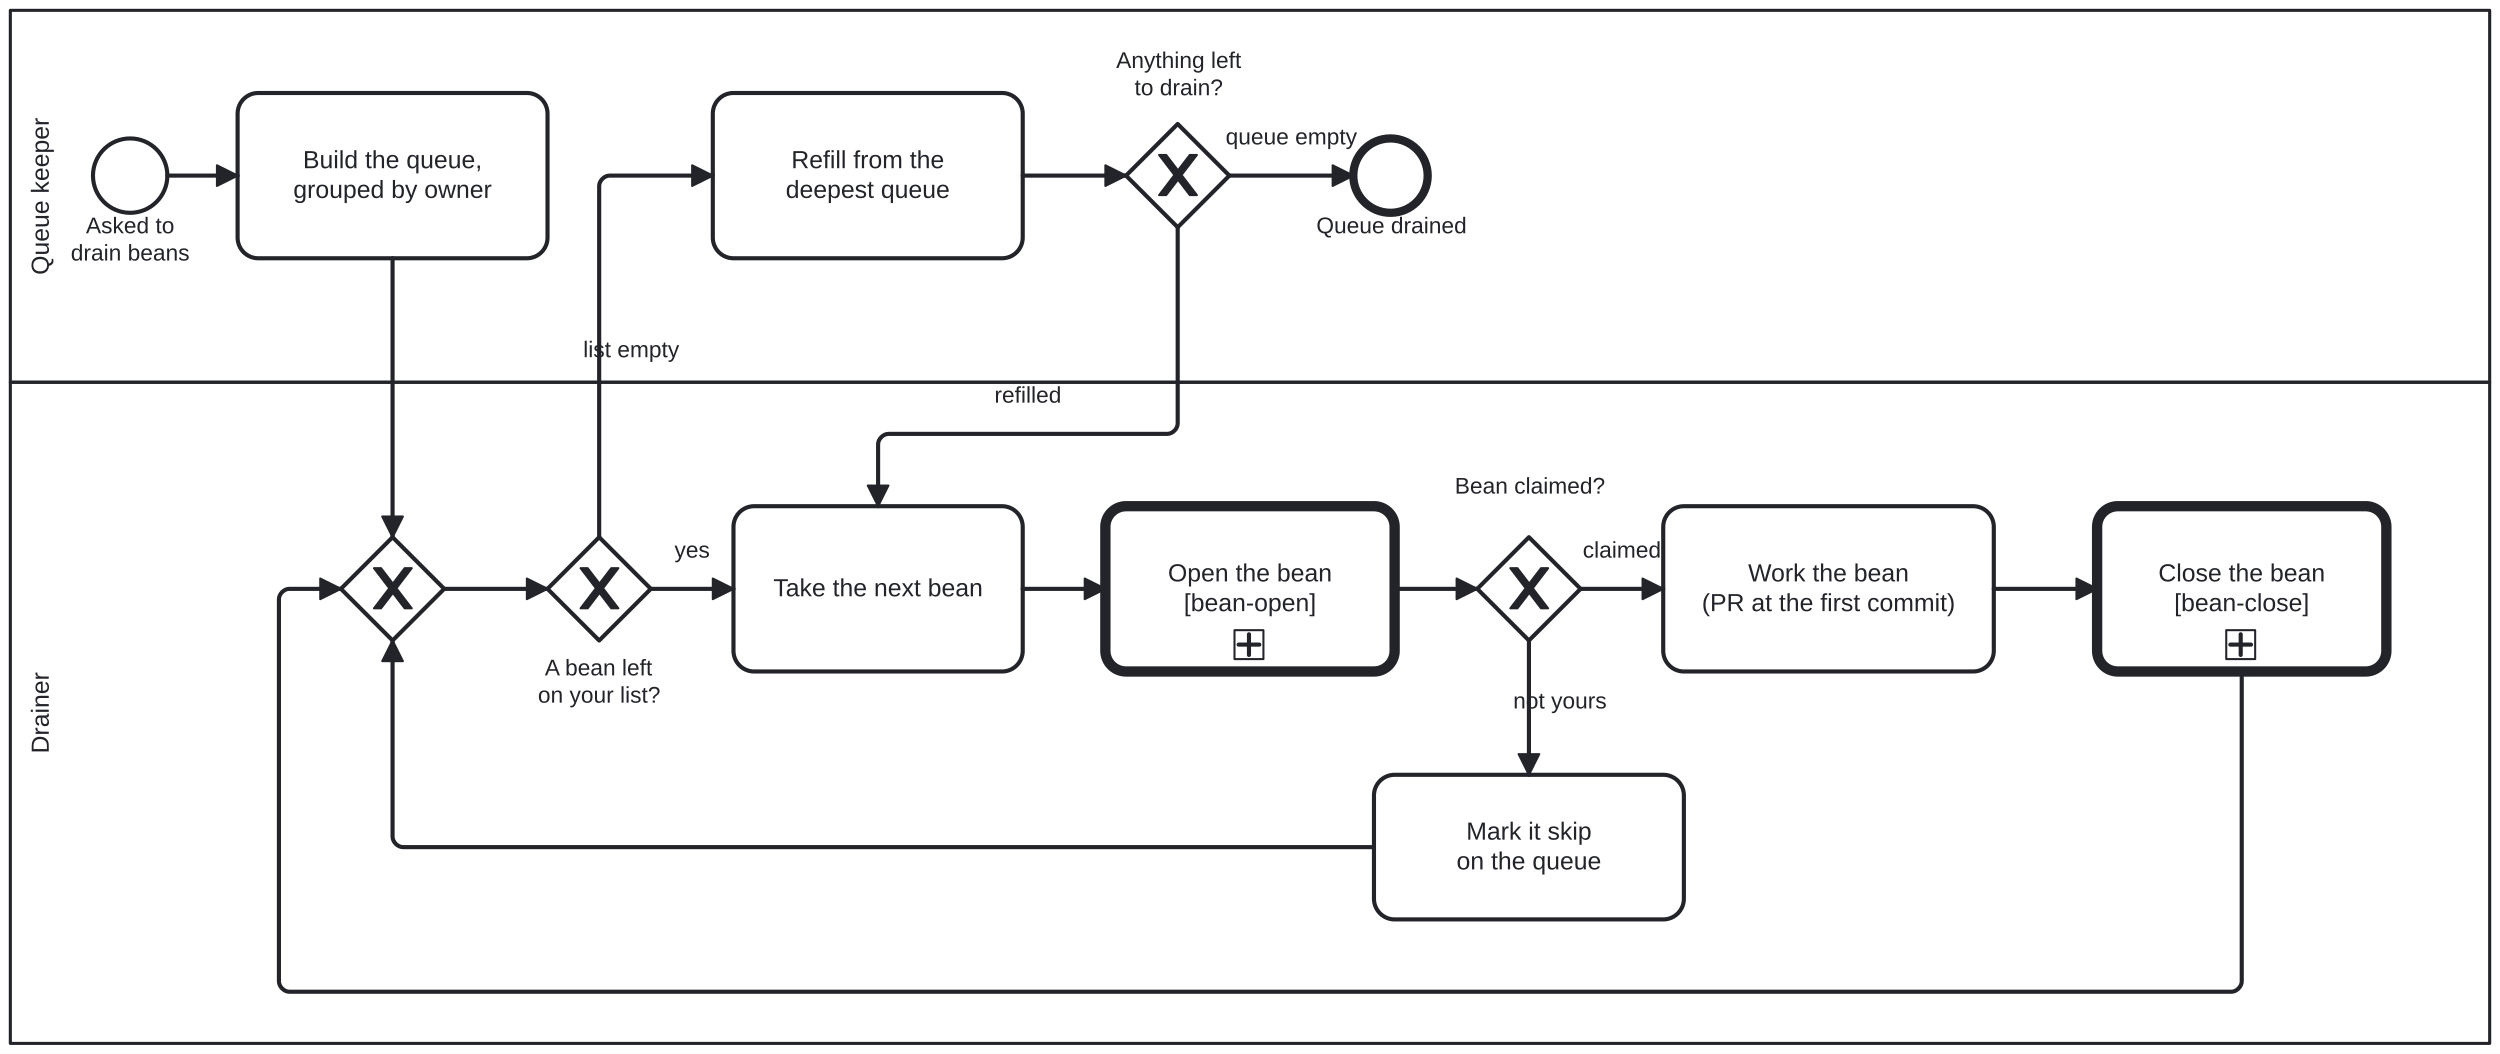
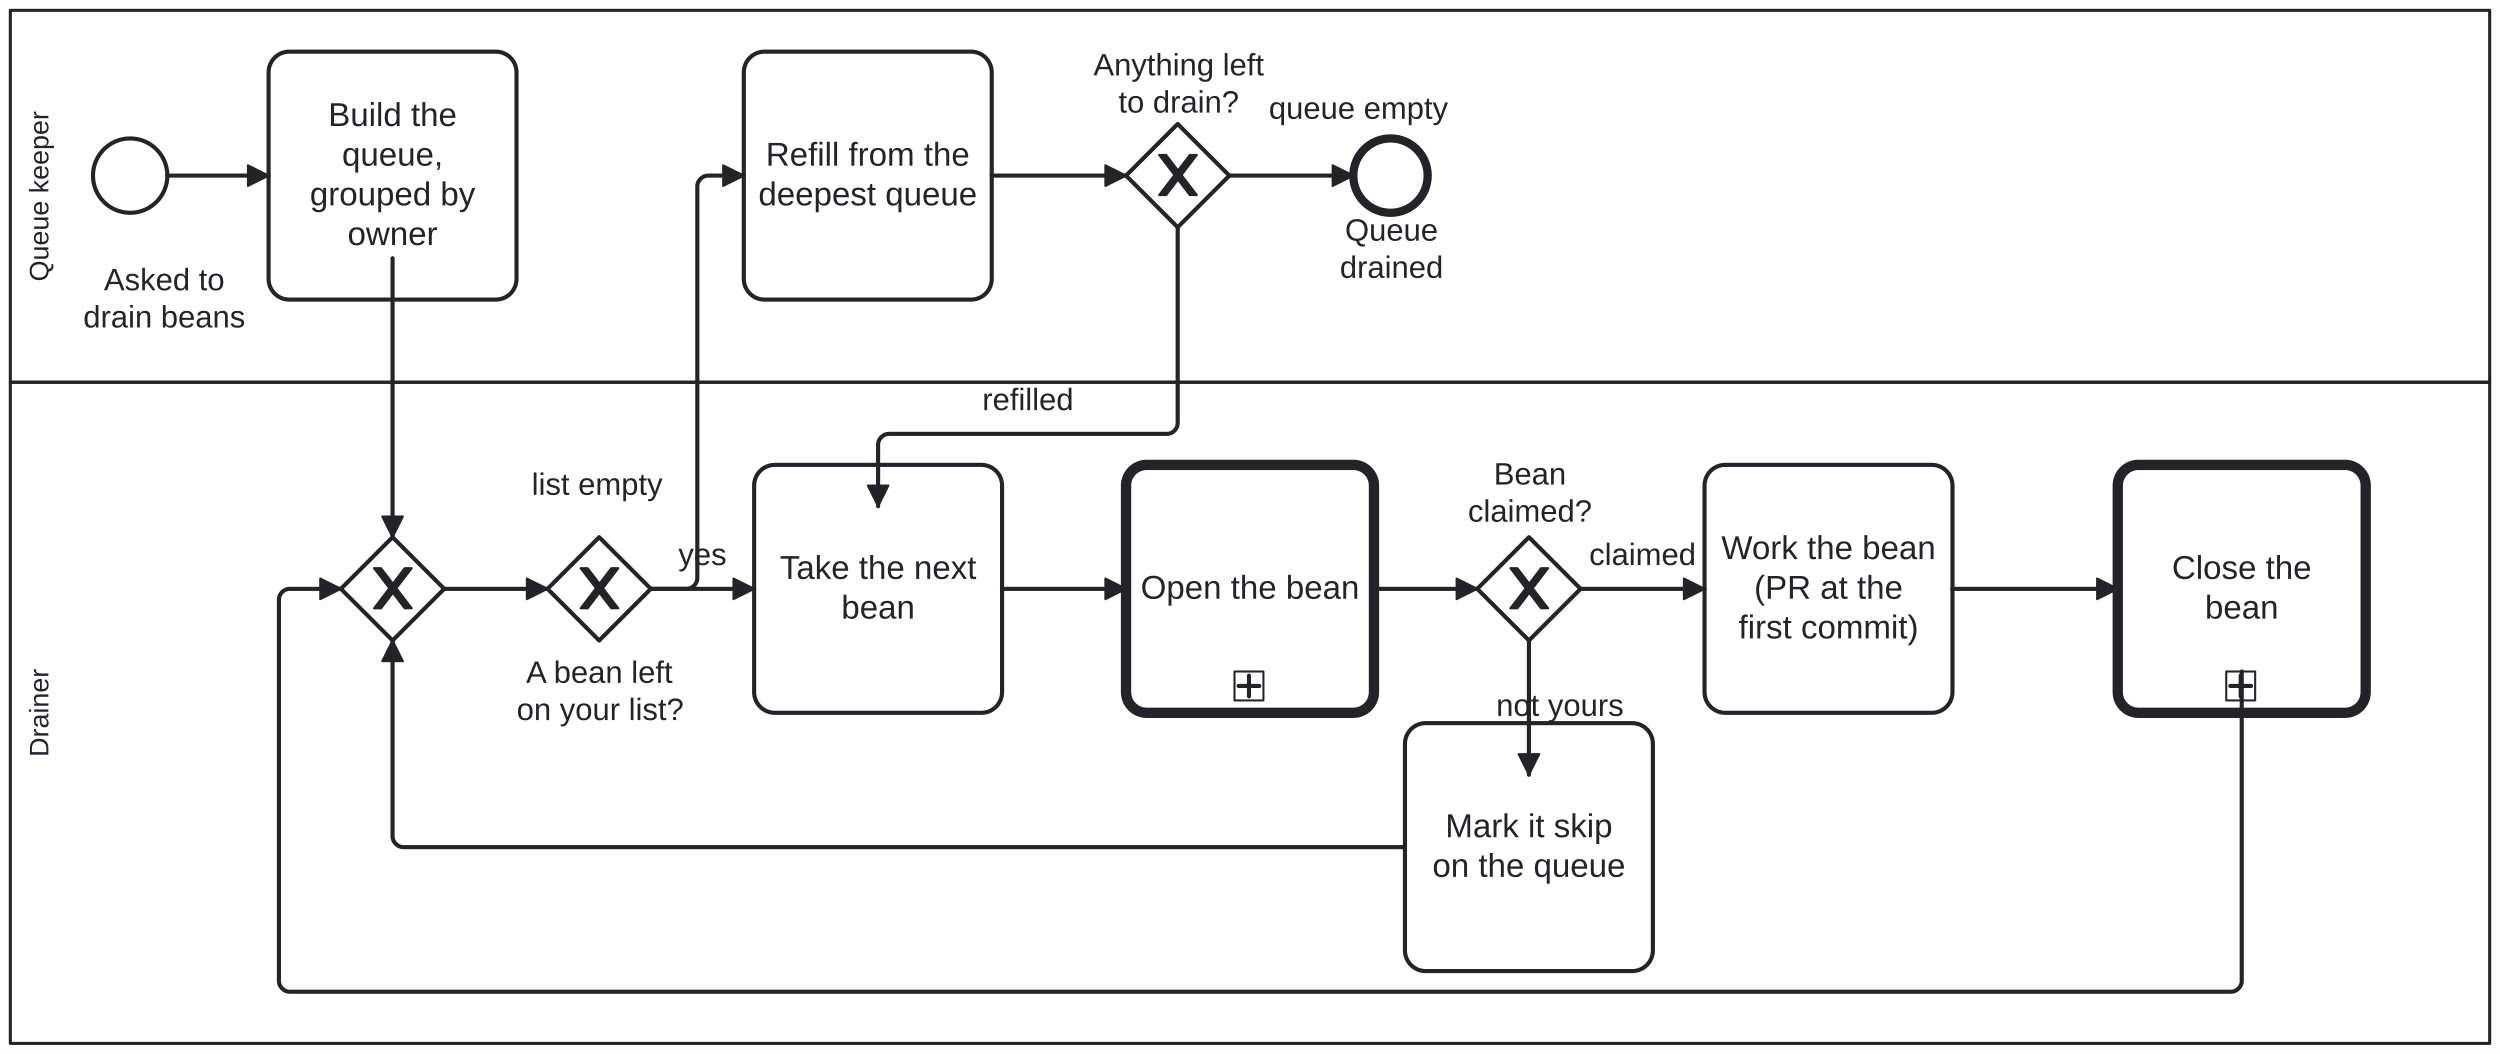
<svg xmlns="http://www.w3.org/2000/svg" width="100%" style="max-width:100%;height:auto" viewBox="155 75 1210 510" version="1.1">
  <rect x="155" y="75" width="1210" height="510" fill="#ffffff" />
  <g class="djs-group">
    <g class="djs-element djs-shape" data-element-id="Lane_Drainer" style="display: block;" transform="matrix(1 0 0 1 160 260)">
      <g class="djs-visual">
        <rect x="0" y="0" width="1200" height="320" rx="0" ry="0" style="stroke-linecap: round; stroke-linejoin: round; stroke: rgb(34, 36, 42); stroke-width: 1.5px; fill: white; fill-opacity: 0.25;" />
-         <text lineHeight="1.2" class="djs-label" style="font-family: Arial, sans-serif; font-size: 12px; font-weight: normal; fill: rgb(34, 36, 42);" transform="matrix(-1.83697e-16 -1 1 -1.83697e-16 0 320)">
-           <tspan x="140.327" y="18.6">Drainer</tspan>
+         <text lineHeight="1.05" class="djs-label" transform="matrix(-1.83697e-16 -1 1 -1.83697e-16 0 320)" style="font-family: Arial, sans-serif; font-size: 13px; font-weight: normal; fill: rgb(34, 36, 42);">
+           <tspan x="138.688" y="18.413">Drainer</tspan>
        </text>
      </g>
      <rect class="djs-hit djs-hit-all" x="0" y="0" width="1200" height="320" style="fill: none; stroke-opacity: 0; stroke: white; stroke-width: 15px;" />
    </g>
  </g>
  <g class="djs-group">
    <g class="djs-element djs-shape" data-element-id="Lane_QueueKeeper" style="display: block;" transform="matrix(1 0 0 1 160 80)">
      <g class="djs-visual">
        <rect x="0" y="0" width="1200" height="180" rx="0" ry="0" style="stroke-linecap: round; stroke-linejoin: round; stroke: rgb(34, 36, 42); stroke-width: 1.5px; fill: white; fill-opacity: 0.25;" />
-         <text lineHeight="1.2" class="djs-label" style="font-family: Arial, sans-serif; font-size: 12px; font-weight: normal; fill: rgb(34, 36, 42);" transform="matrix(-1.83697e-16 -1 1 -1.83697e-16 0 180)">
-           <tspan x="51.973" y="18.6">Queue keeper</tspan>
+         <text lineHeight="1.05" class="djs-label" transform="matrix(-1.83697e-16 -1 1 -1.83697e-16 0 180)" style="font-family: Arial, sans-serif; font-size: 13px; font-weight: normal; fill: rgb(34, 36, 42);">
+           <tspan x="48.804" y="18.413">Queue keeper</tspan>
        </text>
      </g>
      <rect class="djs-hit djs-hit-all" x="0" y="0" width="1200" height="180" style="fill: none; stroke-opacity: 0; stroke: white; stroke-width: 15px;" />
    </g>
  </g>
  <g class="djs-group">
    <g class="djs-element djs-shape" data-element-id="Drain_Start" style="display: block;" transform="matrix(1 0 0 1 200 142)">
      <g class="djs-visual">
        <circle cx="18" cy="18" r="18" style="stroke-linecap: round; stroke-linejoin: round; stroke: rgb(34, 36, 42); stroke-width: 2px; fill: white; fill-opacity: 0.95;" />
      </g>
      <rect class="djs-hit djs-hit-all" x="0" y="0" width="36" height="36" style="fill: none; stroke-opacity: 0; stroke: white; stroke-width: 15px;" />
    </g>
  </g>
  <g class="djs-group">
-     <g class="djs-element djs-shape" data-element-id="Drain_Start_label" style="display: block;" transform="matrix(1 0 0 1 189 178)">
-       <g class="djs-visual">
-         <text lineHeight="1.2" class="djs-label" style="font-family: Arial, sans-serif; font-size: 11px; font-weight: normal; fill: rgb(34, 36, 42);">
-           <tspan x="7.599" y="9.9">Asked to</tspan>
-           <tspan x="0.257" y="23.1">drain beans</tspan>
-         </text>
-       </g>
-       <rect class="djs-hit djs-hit-all" x="0" y="0" width="58" height="27" style="fill: none; stroke-opacity: 0; stroke: white; stroke-width: 15px;" />
-     </g>
-   </g>
-   <g class="djs-group">
-     <g class="djs-element djs-shape" data-element-id="Drain_BuildQueue" style="display: block;" transform="matrix(1 0 0 1 270 120)">
-       <g class="djs-visual">
-         <rect x="0" y="0" width="150" height="80" rx="10" ry="10" style="stroke-linecap: round; stroke-linejoin: round; stroke: rgb(34, 36, 42); stroke-width: 2px; fill: white; fill-opacity: 0.95;" />
-         <text lineHeight="1.2" class="djs-label" style="font-family: Arial, sans-serif; font-size: 12px; font-weight: normal; fill: rgb(34, 36, 42);">
-           <tspan x="31.632" y="36.4">Build the queue,</tspan>
-           <tspan x="26.968" y="50.8">grouped by owner</tspan>
-         </text>
-       </g>
-       <rect class="djs-hit djs-hit-all" x="0" y="0" width="150" height="80" style="fill: none; stroke-opacity: 0; stroke: white; stroke-width: 15px;" />
+     <g class="djs-element djs-shape" data-element-id="Drain_Start_label" style="display: block;" transform="matrix(1 0 0 1 195 202)">
+       <g class="djs-visual">
+         <text lineHeight="1.2" class="djs-label" style="font-family: Arial, sans-serif; font-size: 15px; font-weight: normal; fill: rgb(34, 36, 42);">
+           <tspan x="10.317" y="13.5">Asked to</tspan>
+           <tspan x="0.304" y="31.5">drain beans</tspan>
+         </text>
+       </g>
+       <rect class="djs-hit djs-hit-all" x="0" y="0" width="79" height="36" style="fill: none; stroke-opacity: 0; stroke: white; stroke-width: 15px;" />
+     </g>
+   </g>
+   <g class="djs-group">
+     <g class="djs-element djs-shape" data-element-id="Drain_BuildQueue" style="display: block;" transform="matrix(1 0 0 1 285 100)">
+       <g class="djs-visual">
+         <rect x="0" y="0" width="120" height="120" rx="10" ry="10" style="stroke-linecap: round; stroke-linejoin: round; stroke: rgb(34, 36, 42); stroke-width: 2px; fill: white; fill-opacity: 0.95;" />
+         <text lineHeight="1.2" class="djs-label" style="font-family: Arial, sans-serif; font-size: 16px; font-weight: normal; fill: rgb(34, 36, 42);">
+           <tspan x="28.867" y="36">Build the </tspan>
+           <tspan x="35.531" y="55.2">queue,</tspan>
+           <tspan x="19.969" y="74.4">grouped by </tspan>
+           <tspan x="38.211" y="93.6">owner</tspan>
+         </text>
+       </g>
+       <rect class="djs-hit djs-hit-all" x="0" y="0" width="120" height="120" style="fill: none; stroke-opacity: 0; stroke: white; stroke-width: 15px;" />
    </g>
  </g>
  <g class="djs-group">
    <g class="djs-element djs-shape" data-element-id="Drain_Next" style="display: block;" transform="matrix(1 0 0 1 320 335)">
      <g class="djs-visual">
        <polygon points="25,0 50,25 25,50 0,25" style="stroke-linecap: round; stroke-linejoin: round; stroke: rgb(34, 36, 42); stroke-width: 2px; fill: white; fill-opacity: 0.95;" />
        <path d="m 16,15 7.429,9.714 -7.429,9.714 3.429,0 5.714,-7.464 5.714,7.464 3.429,0 -7.429,-9.714 7.429,-9.714 -3.429,0 -5.714,7.464 -5.714,-7.464 -3.429,0 z" style="fill: rgb(34, 36, 42); stroke-linecap: round; stroke-linejoin: round; stroke: rgb(34, 36, 42); stroke-width: 1px;" />
      </g>
      <rect class="djs-hit djs-hit-all" x="0" y="0" width="50" height="50" style="fill: none; stroke-opacity: 0; stroke: white; stroke-width: 15px;" />
    </g>
  </g>
  <g class="djs-group">
    <g class="djs-element djs-shape" data-element-id="Drain_More" style="display: block;" transform="matrix(1 0 0 1 420 335)">
      <g class="djs-visual">
        <polygon points="25,0 50,25 25,50 0,25" style="stroke-linecap: round; stroke-linejoin: round; stroke: rgb(34, 36, 42); stroke-width: 2px; fill: white; fill-opacity: 0.95;" />
        <path d="m 16,15 7.429,9.714 -7.429,9.714 3.429,0 5.714,-7.464 5.714,7.464 3.429,0 -7.429,-9.714 7.429,-9.714 -3.429,0 -5.714,7.464 -5.714,-7.464 -3.429,0 z" style="fill: rgb(34, 36, 42); stroke-linecap: round; stroke-linejoin: round; stroke: rgb(34, 36, 42); stroke-width: 1px;" />
      </g>
      <rect class="djs-hit djs-hit-all" x="0" y="0" width="50" height="50" style="fill: none; stroke-opacity: 0; stroke: white; stroke-width: 15px;" />
    </g>
  </g>
  <g class="djs-group">
-     <g class="djs-element djs-shape" data-element-id="Drain_More_label" style="display: block;" transform="matrix(1 0 0 1 415 392)">
-       <g class="djs-visual">
-         <text lineHeight="1.2" class="djs-label" style="font-family: Arial, sans-serif; font-size: 11px; font-weight: normal; fill: rgb(34, 36, 42);">
-           <tspan x="3.703" y="9.9">A bean left</tspan>
-           <tspan x="0.346" y="23.1">on your list?</tspan>
-         </text>
-       </g>
-       <rect class="djs-hit djs-hit-all" x="0" y="0" width="60" height="27" style="fill: none; stroke-opacity: 0; stroke: white; stroke-width: 15px;" />
-     </g>
-   </g>
-   <g class="djs-group">
-     <g class="djs-element djs-shape" data-element-id="Drain_TakeNext" style="display: block;" transform="matrix(1 0 0 1 510 320)">
-       <g class="djs-visual">
-         <rect x="0" y="0" width="140" height="80" rx="10" ry="10" style="stroke-linecap: round; stroke-linejoin: round; stroke: rgb(34, 36, 42); stroke-width: 2px; fill: white; fill-opacity: 0.95;" />
-         <text lineHeight="1.2" class="djs-label" style="font-family: Arial, sans-serif; font-size: 12px; font-weight: normal; fill: rgb(34, 36, 42);">
-           <tspan x="19.296" y="43.6">Take the next bean</tspan>
-         </text>
-       </g>
-       <rect class="djs-hit djs-hit-all" x="0" y="0" width="140" height="80" style="fill: none; stroke-opacity: 0; stroke: white; stroke-width: 15px;" />
+     <g class="djs-element djs-shape" data-element-id="Drain_More_label" style="display: block;" transform="matrix(1 0 0 1 405 392)">
+       <g class="djs-visual">
+         <text lineHeight="1.2" class="djs-label" style="font-family: Arial, sans-serif; font-size: 15px; font-weight: normal; fill: rgb(34, 36, 42);">
+           <tspan x="4.641" y="13.5">A bean left</tspan>
+           <tspan x="0.063" y="31.5">on your list?</tspan>
+         </text>
+       </g>
+       <rect class="djs-hit djs-hit-all" x="0" y="0" width="81" height="36" style="fill: none; stroke-opacity: 0; stroke: white; stroke-width: 15px;" />
+     </g>
+   </g>
+   <g class="djs-group">
+     <g class="djs-element djs-shape" data-element-id="Drain_TakeNext" style="display: block;" transform="matrix(1 0 0 1 520 300)">
+       <g class="djs-visual">
+         <rect x="0" y="0" width="120" height="120" rx="10" ry="10" style="stroke-linecap: round; stroke-linejoin: round; stroke: rgb(34, 36, 42); stroke-width: 2px; fill: white; fill-opacity: 0.95;" />
+         <text lineHeight="1.2" class="djs-label" style="font-family: Arial, sans-serif; font-size: 16px; font-weight: normal; fill: rgb(34, 36, 42);">
+           <tspan x="12.414" y="55.2">Take the next </tspan>
+           <tspan x="42.203" y="74.4">bean</tspan>
+         </text>
+       </g>
+       <rect class="djs-hit djs-hit-all" x="0" y="0" width="120" height="120" style="fill: none; stroke-opacity: 0; stroke: white; stroke-width: 15px;" />
    </g>
  </g>
  <g class="djs-group">
    <a class="fa-subprocess-link" href="https://litlfred.github.io/folio-assistant/cat-harness/process/Process_BeanOpen" target="_top">
-       <g class="djs-element djs-shape" data-element-id="Drain_Open" style="display: block;" transform="matrix(1 0 0 1 690 320)">
+       <g class="djs-element djs-shape" data-element-id="Drain_Open" style="display: block;" transform="matrix(1 0 0 1 700 300)">
        <g class="djs-visual">
-           <rect x="0" y="0" width="140" height="80" rx="10" ry="10" style="stroke-linecap: round; stroke-linejoin: round; stroke: rgb(34, 36, 42); stroke-width: 5px; fill: white; fill-opacity: 0.95;" />
-           <text lineHeight="1.2" class="djs-label" style="font-family: Arial, sans-serif; font-size: 12px; font-weight: normal; fill: rgb(34, 36, 42);">
-             <tspan x="30.3" y="36.4">Open the bean</tspan>
-             <tspan x="37.973" y="50.8">[bean-open]</tspan>
+           <rect x="0" y="0" width="120" height="120" rx="10" ry="10" style="stroke-linecap: round; stroke-linejoin: round; stroke: rgb(34, 36, 42); stroke-width: 5px; fill: white; fill-opacity: 0.95;" />
+           <text lineHeight="1.2" class="djs-label" style="font-family: Arial, sans-serif; font-size: 16px; font-weight: normal; fill: rgb(34, 36, 42);">
+             <tspan x="7.066" y="64.8">Open the bean</tspan>
          </text>
-           <rect x="0" y="0" width="14" height="14" rx="0" ry="0" style="stroke-linecap: round; stroke-linejoin: round; stroke: rgb(34, 36, 42); stroke-width: 1px; fill: white;" transform="matrix(1 0 0 1 62.5 60)" />
-           <path data-marker="sub-process" d="m62.5,60 m 7,2 l 0,10 m -5,-5 l 10,0" style="fill: white; stroke-linecap: round; stroke-linejoin: round; stroke: rgb(34, 36, 42); stroke-width: 2px;" />
+           <rect x="0" y="0" width="14" height="14" rx="0" ry="0" style="stroke-linecap: round; stroke-linejoin: round; stroke: rgb(34, 36, 42); stroke-width: 1px; fill: white;" transform="matrix(1 0 0 1 52.5 100)" />
+           <path data-marker="sub-process" d="m52.5,100 m 7,2 l 0,10 m -5,-5 l 10,0" style="fill: white; stroke-linecap: round; stroke-linejoin: round; stroke: rgb(34, 36, 42); stroke-width: 2px;" />
        </g>
-         <rect class="djs-hit djs-hit-all" x="0" y="0" width="140" height="80" style="fill: none; stroke-opacity: 0; stroke: white; stroke-width: 15px;" />
+         <rect class="djs-hit djs-hit-all" x="0" y="0" width="120" height="120" style="fill: none; stroke-opacity: 0; stroke: white; stroke-width: 15px;" />
      </g>
    </a>
  </g>
  <g class="djs-group">
    <g class="djs-element djs-shape" data-element-id="Drain_Claimed" style="display: block;" transform="matrix(1 0 0 1 870 335)">
      <g class="djs-visual">
        <polygon points="25,0 50,25 25,50 0,25" style="stroke-linecap: round; stroke-linejoin: round; stroke: rgb(34, 36, 42); stroke-width: 2px; fill: white; fill-opacity: 0.95;" />
        <path d="m 16,15 7.429,9.714 -7.429,9.714 3.429,0 5.714,-7.464 5.714,7.464 3.429,0 -7.429,-9.714 7.429,-9.714 -3.429,0 -5.714,7.464 -5.714,-7.464 -3.429,0 z" style="fill: rgb(34, 36, 42); stroke-linecap: round; stroke-linejoin: round; stroke: rgb(34, 36, 42); stroke-width: 1px;" />
      </g>
      <rect class="djs-hit djs-hit-all" x="0" y="0" width="50" height="50" style="fill: none; stroke-opacity: 0; stroke: white; stroke-width: 15px;" />
    </g>
  </g>
  <g class="djs-group">
-     <g class="djs-element djs-shape" data-element-id="Drain_Claimed_label" style="display: block;" transform="matrix(1 0 0 1 859 304)">
-       <g class="djs-visual">
-         <text lineHeight="1.2" class="djs-label" style="font-family: Arial, sans-serif; font-size: 11px; font-weight: normal; fill: rgb(34, 36, 42);">
-           <tspan x="0.116" y="9.9">Bean claimed?</tspan>
-         </text>
-       </g>
-       <rect class="djs-hit djs-hit-all" x="0" y="0" width="73" height="14" style="fill: none; stroke-opacity: 0; stroke: white; stroke-width: 15px;" />
-     </g>
-   </g>
-   <g class="djs-group">
-     <g class="djs-element djs-shape" data-element-id="Drain_Skip" style="display: block;" transform="matrix(1 0 0 1 820 450)">
-       <g class="djs-visual">
-         <rect x="0" y="0" width="150" height="70" rx="10" ry="10" style="stroke-linecap: round; stroke-linejoin: round; stroke: rgb(34, 36, 42); stroke-width: 2px; fill: white; fill-opacity: 0.95;" />
-         <text lineHeight="1.2" class="djs-label" style="font-family: Arial, sans-serif; font-size: 12px; font-weight: normal; fill: rgb(34, 36, 42);">
-           <tspan x="44.663" y="31.4">Mark it skip</tspan>
-           <tspan x="39.967" y="45.8">on the queue</tspan>
-         </text>
-       </g>
-       <rect class="djs-hit djs-hit-all" x="0" y="0" width="150" height="70" style="fill: none; stroke-opacity: 0; stroke: white; stroke-width: 15px;" />
-     </g>
-   </g>
-   <g class="djs-group">
-     <g class="djs-element djs-shape" data-element-id="Drain_Work" style="display: block;" transform="matrix(1 0 0 1 960 320)">
-       <g class="djs-visual">
-         <rect x="0" y="0" width="160" height="80" rx="10" ry="10" style="stroke-linecap: round; stroke-linejoin: round; stroke: rgb(34, 36, 42); stroke-width: 2px; fill: white; fill-opacity: 0.95;" />
-         <text lineHeight="1.2" class="djs-label" style="font-family: Arial, sans-serif; font-size: 12px; font-weight: normal; fill: rgb(34, 36, 42);">
-           <tspan x="41.088" y="36.4">Work the bean</tspan>
-           <tspan x="18.658" y="50.8">(PR at the first commit)</tspan>
-         </text>
-       </g>
-       <rect class="djs-hit djs-hit-all" x="0" y="0" width="160" height="80" style="fill: none; stroke-opacity: 0; stroke: white; stroke-width: 15px;" />
+     <g class="djs-element djs-shape" data-element-id="Drain_Claimed_label" style="display: block;" transform="matrix(1 0 0 1 865 296)">
+       <g class="djs-visual">
+         <text lineHeight="1.2" class="djs-label" style="font-family: Arial, sans-serif; font-size: 15px; font-weight: normal; fill: rgb(34, 36, 42);">
+           <tspan x="12.984" y="13.5">Bean </tspan>
+           <tspan x="0.485" y="31.5">claimed?</tspan>
+         </text>
+       </g>
+       <rect class="djs-hit djs-hit-all" x="0" y="0" width="61" height="36" style="fill: none; stroke-opacity: 0; stroke: white; stroke-width: 15px;" />
+     </g>
+   </g>
+   <g class="djs-group">
+     <g class="djs-element djs-shape" data-element-id="Drain_Skip" style="display: block;" transform="matrix(1 0 0 1 835 425)">
+       <g class="djs-visual">
+         <rect x="0" y="0" width="120" height="120" rx="10" ry="10" style="stroke-linecap: round; stroke-linejoin: round; stroke: rgb(34, 36, 42); stroke-width: 2px; fill: white; fill-opacity: 0.95;" />
+         <text lineHeight="1.2" class="djs-label" style="font-family: Arial, sans-serif; font-size: 16px; font-weight: normal; fill: rgb(34, 36, 42);">
+           <tspan x="19.551" y="55.2">Mark it skip</tspan>
+           <tspan x="13.289" y="74.4">on the queue</tspan>
+         </text>
+       </g>
+       <rect class="djs-hit djs-hit-all" x="0" y="0" width="120" height="120" style="fill: none; stroke-opacity: 0; stroke: white; stroke-width: 15px;" />
+     </g>
+   </g>
+   <g class="djs-group">
+     <g class="djs-element djs-shape" data-element-id="Drain_Work" style="display: block;" transform="matrix(1 0 0 1 980 300)">
+       <g class="djs-visual">
+         <rect x="0" y="0" width="120" height="120" rx="10" ry="10" style="stroke-linecap: round; stroke-linejoin: round; stroke: rgb(34, 36, 42); stroke-width: 2px; fill: white; fill-opacity: 0.95;" />
+         <text lineHeight="1.2" class="djs-label" style="font-family: Arial, sans-serif; font-size: 16px; font-weight: normal; fill: rgb(34, 36, 42);">
+           <tspan x="8.117" y="45.6">Work the bean</tspan>
+           <tspan x="23.984" y="64.8">(PR at the </tspan>
+           <tspan x="16.449" y="84">first commit)</tspan>
+         </text>
+       </g>
+       <rect class="djs-hit djs-hit-all" x="0" y="0" width="120" height="120" style="fill: none; stroke-opacity: 0; stroke: white; stroke-width: 15px;" />
    </g>
  </g>
  <g class="djs-group">
    <a class="fa-subprocess-link" href="https://litlfred.github.io/folio-assistant/cat-harness/process/Process_BeanClose" target="_top">
-       <g class="djs-element djs-shape" data-element-id="Drain_Close" style="display: block;" transform="matrix(1 0 0 1 1170 320)">
+       <g class="djs-element djs-shape" data-element-id="Drain_Close" style="display: block;" transform="matrix(1 0 0 1 1180 300)">
        <g class="djs-visual">
-           <rect x="0" y="0" width="140" height="80" rx="10" ry="10" style="stroke-linecap: round; stroke-linejoin: round; stroke: rgb(34, 36, 42); stroke-width: 5px; fill: white; fill-opacity: 0.95;" />
-           <text lineHeight="1.2" class="djs-label" style="font-family: Arial, sans-serif; font-size: 12px; font-weight: normal; fill: rgb(34, 36, 42);">
-             <tspan x="29.638" y="36.4">Close the bean</tspan>
-             <tspan x="37.313" y="50.8">[bean-close]</tspan>
+           <rect x="0" y="0" width="120" height="120" rx="10" ry="10" style="stroke-linecap: round; stroke-linejoin: round; stroke: rgb(34, 36, 42); stroke-width: 5px; fill: white; fill-opacity: 0.95;" />
+           <text lineHeight="1.2" class="djs-label" style="font-family: Arial, sans-serif; font-size: 16px; font-weight: normal; fill: rgb(34, 36, 42);">
+             <tspan x="26.203" y="55.2">Close the </tspan>
+             <tspan x="42.203" y="74.4">bean</tspan>
          </text>
-           <rect x="0" y="0" width="14" height="14" rx="0" ry="0" style="stroke-linecap: round; stroke-linejoin: round; stroke: rgb(34, 36, 42); stroke-width: 1px; fill: white;" transform="matrix(1 0 0 1 62.5 60)" />
-           <path data-marker="sub-process" d="m62.5,60 m 7,2 l 0,10 m -5,-5 l 10,0" style="fill: white; stroke-linecap: round; stroke-linejoin: round; stroke: rgb(34, 36, 42); stroke-width: 2px;" />
+           <rect x="0" y="0" width="14" height="14" rx="0" ry="0" style="stroke-linecap: round; stroke-linejoin: round; stroke: rgb(34, 36, 42); stroke-width: 1px; fill: white;" transform="matrix(1 0 0 1 52.5 100)" />
+           <path data-marker="sub-process" d="m52.5,100 m 7,2 l 0,10 m -5,-5 l 10,0" style="fill: white; stroke-linecap: round; stroke-linejoin: round; stroke: rgb(34, 36, 42); stroke-width: 2px;" />
        </g>
-         <rect class="djs-hit djs-hit-all" x="0" y="0" width="140" height="80" style="fill: none; stroke-opacity: 0; stroke: white; stroke-width: 15px;" />
+         <rect class="djs-hit djs-hit-all" x="0" y="0" width="120" height="120" style="fill: none; stroke-opacity: 0; stroke: white; stroke-width: 15px;" />
      </g>
    </a>
  </g>
  <g class="djs-group">
-     <g class="djs-element djs-shape" data-element-id="Drain_Refill" style="display: block;" transform="matrix(1 0 0 1 500 120)">
-       <g class="djs-visual">
-         <rect x="0" y="0" width="150" height="80" rx="10" ry="10" style="stroke-linecap: round; stroke-linejoin: round; stroke: rgb(34, 36, 42); stroke-width: 2px; fill: white; fill-opacity: 0.95;" />
-         <text lineHeight="1.2" class="djs-label" style="font-family: Arial, sans-serif; font-size: 12px; font-weight: normal; fill: rgb(34, 36, 42);">
-           <tspan x="37.989" y="36.4">Refill from the</tspan>
-           <tspan x="35.297" y="50.8">deepest queue</tspan>
-         </text>
-       </g>
-       <rect class="djs-hit djs-hit-all" x="0" y="0" width="150" height="80" style="fill: none; stroke-opacity: 0; stroke: white; stroke-width: 15px;" />
+     <g class="djs-element djs-shape" data-element-id="Drain_Refill" style="display: block;" transform="matrix(1 0 0 1 515 100)">
+       <g class="djs-visual">
+         <rect x="0" y="0" width="120" height="120" rx="10" ry="10" style="stroke-linecap: round; stroke-linejoin: round; stroke: rgb(34, 36, 42); stroke-width: 2px; fill: white; fill-opacity: 0.95;" />
+         <text lineHeight="1.2" class="djs-label" style="font-family: Arial, sans-serif; font-size: 16px; font-weight: normal; fill: rgb(34, 36, 42);">
+           <tspan x="10.652" y="55.2">Refill from the</tspan>
+           <tspan x="7.062" y="74.4">deepest queue</tspan>
+         </text>
+       </g>
+       <rect class="djs-hit djs-hit-all" x="0" y="0" width="120" height="120" style="fill: none; stroke-opacity: 0; stroke: white; stroke-width: 15px;" />
    </g>
  </g>
  <g class="djs-group">
    <g class="djs-element djs-shape" data-element-id="Drain_Refilled" style="display: block;" transform="matrix(1 0 0 1 700 135)">
      <g class="djs-visual">
        <polygon points="25,0 50,25 25,50 0,25" style="stroke-linecap: round; stroke-linejoin: round; stroke: rgb(34, 36, 42); stroke-width: 2px; fill: white; fill-opacity: 0.95;" />
        <path d="m 16,15 7.429,9.714 -7.429,9.714 3.429,0 5.714,-7.464 5.714,7.464 3.429,0 -7.429,-9.714 7.429,-9.714 -3.429,0 -5.714,7.464 -5.714,-7.464 -3.429,0 z" style="fill: rgb(34, 36, 42); stroke-linecap: round; stroke-linejoin: round; stroke: rgb(34, 36, 42); stroke-width: 1px;" />
      </g>
      <rect class="djs-hit djs-hit-all" x="0" y="0" width="50" height="50" style="fill: none; stroke-opacity: 0; stroke: white; stroke-width: 15px;" />
    </g>
  </g>
  <g class="djs-group">
-     <g class="djs-element djs-shape" data-element-id="Drain_Refilled_label" style="display: block;" transform="matrix(1 0 0 1 695 98)">
-       <g class="djs-visual">
-         <text lineHeight="1.2" class="djs-label" style="font-family: Arial, sans-serif; font-size: 11px; font-weight: normal; fill: rgb(34, 36, 42);">
-           <tspan x="0.231" y="9.9">Anything left</tspan>
-           <tspan x="9.096" y="23.1">to drain?</tspan>
-         </text>
-       </g>
-       <rect class="djs-hit djs-hit-all" x="0" y="0" width="61" height="27" style="fill: none; stroke-opacity: 0; stroke: white; stroke-width: 15px;" />
+     <g class="djs-element djs-shape" data-element-id="Drain_Refilled_label" style="display: block;" transform="matrix(1 0 0 1 684 98)">
+       <g class="djs-visual">
+         <text lineHeight="1.2" class="djs-label" style="font-family: Arial, sans-serif; font-size: 15px; font-weight: normal; fill: rgb(34, 36, 42);">
+           <tspan x="0.224" y="13.5">Anything left</tspan>
+           <tspan x="12.313" y="31.5">to drain?</tspan>
+         </text>
+       </g>
+       <rect class="djs-hit djs-hit-all" x="0" y="0" width="83" height="36" style="fill: none; stroke-opacity: 0; stroke: white; stroke-width: 15px;" />
    </g>
  </g>
  <g class="djs-group">
    <g class="djs-element djs-shape" data-element-id="Drain_Drained" style="display: block;" transform="matrix(1 0 0 1 810 142)">
      <g class="djs-visual">
        <circle cx="18" cy="18" r="18" style="stroke-linecap: round; stroke-linejoin: round; stroke: rgb(34, 36, 42); stroke-width: 4px; fill: white; fill-opacity: 0.95;" />
      </g>
      <rect class="djs-hit djs-hit-all" x="0" y="0" width="36" height="36" style="fill: none; stroke-opacity: 0; stroke: white; stroke-width: 15px;" />
    </g>
  </g>
  <g class="djs-group">
-     <g class="djs-element djs-shape" data-element-id="Drain_Drained_label" style="display: block;" transform="matrix(1 0 0 1 792 178)">
-       <g class="djs-visual">
-         <text lineHeight="1.2" class="djs-label" style="font-family: Arial, sans-serif; font-size: 11px; font-weight: normal; fill: rgb(34, 36, 42);">
-           <tspan x="0.111" y="9.9">Queue drained</tspan>
-         </text>
-       </g>
-       <rect class="djs-hit djs-hit-all" x="0" y="0" width="73" height="14" style="fill: none; stroke-opacity: 0; stroke: white; stroke-width: 15px;" />
+     <g class="djs-element djs-shape" data-element-id="Drain_Drained_label" style="display: block;" transform="matrix(1 0 0 1 803 178)">
+       <g class="djs-visual">
+         <text lineHeight="1.2" class="djs-label" style="font-family: Arial, sans-serif; font-size: 15px; font-weight: normal; fill: rgb(34, 36, 42);">
+           <tspan x="2.982" y="13.5">Queue </tspan>
+           <tspan x="0.48" y="31.5">drained</tspan>
+         </text>
+       </g>
+       <rect class="djs-hit djs-hit-all" x="0" y="0" width="51" height="36" style="fill: none; stroke-opacity: 0; stroke: white; stroke-width: 15px;" />
    </g>
  </g>
  <g class="djs-group">
    <g class="djs-element djs-connection" data-element-id="BD_1" style="display: block;">
      <g class="djs-visual">
        <defs>
          <marker id="folio-marker-1" viewBox="0 0 20 20" refX="11" refY="10" markerWidth="10" markerHeight="10" orient="auto">
            <path d="M 1 5 L 11 10 L 1 15 Z" style="stroke-linecap: round; stroke-linejoin: round; stroke: rgb(34, 36, 42); stroke-width: 1px; fill: rgb(34, 36, 42);" />
          </marker>
        </defs>
-         <path data-corner-radius="5" style="fill: none; stroke-linecap: round; stroke-linejoin: round; stroke: rgb(34, 36, 42); stroke-width: 2px; marker-end: url('#folio-marker-1');" d="M236,160L270,160" />
-       </g>
-       <path d="M236,160L270,160" class="djs-hit djs-hit-stroke" style="fill: none; stroke-opacity: 0; stroke: white; stroke-width: 15px;" />
+         <path data-corner-radius="5" style="fill: none; stroke-linecap: round; stroke-linejoin: round; stroke: rgb(34, 36, 42); stroke-width: 2px; marker-end: url('#folio-marker-1');" d="M236,160L285,160" />
+       </g>
+       <path d="M236,160L285,160" class="djs-hit djs-hit-stroke" style="fill: none; stroke-opacity: 0; stroke: white; stroke-width: 15px;" />
    </g>
  </g>
  <g class="djs-group">
    <g class="djs-element djs-connection" data-element-id="BD_2" style="display: block;">
      <g class="djs-visual">
        <defs>
          <marker id="folio-marker-2" viewBox="0 0 20 20" refX="11" refY="10" markerWidth="10" markerHeight="10" orient="auto">
            <path d="M 1 5 L 11 10 L 1 15 Z" style="stroke-linecap: round; stroke-linejoin: round; stroke: rgb(34, 36, 42); stroke-width: 1px; fill: rgb(34, 36, 42);" />
          </marker>
        </defs>
        <path data-corner-radius="5" style="fill: none; stroke-linecap: round; stroke-linejoin: round; stroke: rgb(34, 36, 42); stroke-width: 2px; marker-end: url('#folio-marker-2');" d="M345,200L345,335" />
      </g>
      <path d="M345,200L345,335" class="djs-hit djs-hit-stroke" style="fill: none; stroke-opacity: 0; stroke: white; stroke-width: 15px;" />
    </g>
  </g>
  <g class="djs-group">
    <g class="djs-element djs-connection" data-element-id="BD_15" style="display: block;">
      <g class="djs-visual">
        <defs>
          <marker id="folio-marker-3" viewBox="0 0 20 20" refX="11" refY="10" markerWidth="10" markerHeight="10" orient="auto">
            <path d="M 1 5 L 11 10 L 1 15 Z" style="stroke-linecap: round; stroke-linejoin: round; stroke: rgb(34, 36, 42); stroke-width: 1px; fill: rgb(34, 36, 42);" />
          </marker>
        </defs>
        <path data-corner-radius="5" style="fill: none; stroke-linecap: round; stroke-linejoin: round; stroke: rgb(34, 36, 42); stroke-width: 2px; marker-end: url('#folio-marker-3');" d="M370,360L420,360" />
      </g>
      <path d="M370,360L420,360" class="djs-hit djs-hit-stroke" style="fill: none; stroke-opacity: 0; stroke: white; stroke-width: 15px;" />
    </g>
  </g>
  <g class="djs-group">
    <g class="djs-element djs-connection" data-element-id="BD_3" style="display: block;">
      <g class="djs-visual">
        <defs>
          <marker id="folio-marker-4" viewBox="0 0 20 20" refX="11" refY="10" markerWidth="10" markerHeight="10" orient="auto">
            <path d="M 1 5 L 11 10 L 1 15 Z" style="stroke-linecap: round; stroke-linejoin: round; stroke: rgb(34, 36, 42); stroke-width: 1px; fill: rgb(34, 36, 42);" />
          </marker>
        </defs>
-         <path data-corner-radius="5" style="fill: none; stroke-linecap: round; stroke-linejoin: round; stroke: rgb(34, 36, 42); stroke-width: 2px; marker-end: url('#folio-marker-4');" d="M470,360L510,360" />
-       </g>
-       <path d="M470,360L510,360" class="djs-hit djs-hit-stroke" style="fill: none; stroke-opacity: 0; stroke: white; stroke-width: 15px;" />
-     </g>
-   </g>
-   <g class="djs-group">
-     <g class="djs-element djs-shape" data-element-id="BD_3_label" style="display: block;" transform="matrix(1 0 0 1 481 335)">
-       <g class="djs-visual">
-         <text lineHeight="1.2" class="djs-label" style="font-family: Arial, sans-serif; font-size: 11px; font-weight: normal; fill: rgb(34, 36, 42);">
-           <tspan x="0.441" y="9.9">yes</tspan>
-         </text>
-       </g>
-       <rect class="djs-hit djs-hit-all" x="0" y="0" width="18" height="14" style="fill: none; stroke-opacity: 0; stroke: white; stroke-width: 15px;" />
+         <path data-corner-radius="5" style="fill: none; stroke-linecap: round; stroke-linejoin: round; stroke: rgb(34, 36, 42); stroke-width: 2px; marker-end: url('#folio-marker-4');" d="M470,360L520,360" />
+       </g>
+       <path d="M470,360L520,360" class="djs-hit djs-hit-stroke" style="fill: none; stroke-opacity: 0; stroke: white; stroke-width: 15px;" />
+     </g>
+   </g>
+   <g class="djs-group">
+     <g class="djs-element djs-shape" data-element-id="BD_3_label" style="display: block;" transform="matrix(1 0 0 1 483 335)">
+       <g class="djs-visual">
+         <text lineHeight="1.2" class="djs-label" style="font-family: Arial, sans-serif; font-size: 15px; font-weight: normal; fill: rgb(34, 36, 42);">
+           <tspan x="0.329" y="13.5">yes</tspan>
+         </text>
+       </g>
+       <rect class="djs-hit djs-hit-all" x="0" y="0" width="24" height="18" style="fill: none; stroke-opacity: 0; stroke: white; stroke-width: 15px;" />
    </g>
  </g>
  <g class="djs-group">
    <g class="djs-element djs-connection" data-element-id="BD_4" style="display: block;">
      <g class="djs-visual">
        <defs>
          <marker id="folio-marker-5" viewBox="0 0 20 20" refX="11" refY="10" markerWidth="10" markerHeight="10" orient="auto">
            <path d="M 1 5 L 11 10 L 1 15 Z" style="stroke-linecap: round; stroke-linejoin: round; stroke: rgb(34, 36, 42); stroke-width: 1px; fill: rgb(34, 36, 42);" />
          </marker>
        </defs>
-         <path data-corner-radius="5" style="fill: none; stroke-linecap: round; stroke-linejoin: round; stroke: rgb(34, 36, 42); stroke-width: 2px; marker-end: url('#folio-marker-5');" d="M650,360L690,360" />
-       </g>
-       <path d="M650,360L690,360" class="djs-hit djs-hit-stroke" style="fill: none; stroke-opacity: 0; stroke: white; stroke-width: 15px;" />
+         <path data-corner-radius="5" style="fill: none; stroke-linecap: round; stroke-linejoin: round; stroke: rgb(34, 36, 42); stroke-width: 2px; marker-end: url('#folio-marker-5');" d="M640,360L700,360" />
+       </g>
+       <path d="M640,360L700,360" class="djs-hit djs-hit-stroke" style="fill: none; stroke-opacity: 0; stroke: white; stroke-width: 15px;" />
    </g>
  </g>
  <g class="djs-group">
    <g class="djs-element djs-connection" data-element-id="BD_5" style="display: block;">
      <g class="djs-visual">
        <defs>
          <marker id="folio-marker-6" viewBox="0 0 20 20" refX="11" refY="10" markerWidth="10" markerHeight="10" orient="auto">
            <path d="M 1 5 L 11 10 L 1 15 Z" style="stroke-linecap: round; stroke-linejoin: round; stroke: rgb(34, 36, 42); stroke-width: 1px; fill: rgb(34, 36, 42);" />
          </marker>
        </defs>
-         <path data-corner-radius="5" style="fill: none; stroke-linecap: round; stroke-linejoin: round; stroke: rgb(34, 36, 42); stroke-width: 2px; marker-end: url('#folio-marker-6');" d="M830,360L870,360" />
-       </g>
-       <path d="M830,360L870,360" class="djs-hit djs-hit-stroke" style="fill: none; stroke-opacity: 0; stroke: white; stroke-width: 15px;" />
+         <path data-corner-radius="5" style="fill: none; stroke-linecap: round; stroke-linejoin: round; stroke: rgb(34, 36, 42); stroke-width: 2px; marker-end: url('#folio-marker-6');" d="M820,360L870,360" />
+       </g>
+       <path d="M820,360L870,360" class="djs-hit djs-hit-stroke" style="fill: none; stroke-opacity: 0; stroke: white; stroke-width: 15px;" />
    </g>
  </g>
  <g class="djs-group">
    <g class="djs-element djs-connection" data-element-id="BD_6" style="display: block;">
      <g class="djs-visual">
        <defs>
          <marker id="folio-marker-7" viewBox="0 0 20 20" refX="11" refY="10" markerWidth="10" markerHeight="10" orient="auto">
            <path d="M 1 5 L 11 10 L 1 15 Z" style="stroke-linecap: round; stroke-linejoin: round; stroke: rgb(34, 36, 42); stroke-width: 1px; fill: rgb(34, 36, 42);" />
          </marker>
        </defs>
-         <path data-corner-radius="5" style="fill: none; stroke-linecap: round; stroke-linejoin: round; stroke: rgb(34, 36, 42); stroke-width: 2px; marker-end: url('#folio-marker-7');" d="M920,360L960,360" />
-       </g>
-       <path d="M920,360L960,360" class="djs-hit djs-hit-stroke" style="fill: none; stroke-opacity: 0; stroke: white; stroke-width: 15px;" />
-     </g>
-   </g>
-   <g class="djs-group">
-     <g class="djs-element djs-shape" data-element-id="BD_6_label" style="display: block;" transform="matrix(1 0 0 1 921 335)">
-       <g class="djs-visual">
-         <text lineHeight="1.2" class="djs-label" style="font-family: Arial, sans-serif; font-size: 11px; font-weight: normal; fill: rgb(34, 36, 42);">
-           <tspan x="0.048" y="9.9">claimed</tspan>
-         </text>
-       </g>
-       <rect class="djs-hit djs-hit-all" x="0" y="0" width="38" height="14" style="fill: none; stroke-opacity: 0; stroke: white; stroke-width: 15px;" />
+         <path data-corner-radius="5" style="fill: none; stroke-linecap: round; stroke-linejoin: round; stroke: rgb(34, 36, 42); stroke-width: 2px; marker-end: url('#folio-marker-7');" d="M920,360L980,360" />
+       </g>
+       <path d="M920,360L980,360" class="djs-hit djs-hit-stroke" style="fill: none; stroke-opacity: 0; stroke: white; stroke-width: 15px;" />
+     </g>
+   </g>
+   <g class="djs-group">
+     <g class="djs-element djs-shape" data-element-id="BD_6_label" style="display: block;" transform="matrix(1 0 0 1 924 335)">
+       <g class="djs-visual">
+         <text lineHeight="1.2" class="djs-label" style="font-family: Arial, sans-serif; font-size: 15px; font-weight: normal; fill: rgb(34, 36, 42);">
+           <tspan x="0.156" y="13.5">claimed</tspan>
+         </text>
+       </g>
+       <rect class="djs-hit djs-hit-all" x="0" y="0" width="52" height="18" style="fill: none; stroke-opacity: 0; stroke: white; stroke-width: 15px;" />
    </g>
  </g>
  <g class="djs-group">
    <g class="djs-element djs-connection" data-element-id="BD_7" style="display: block;">
      <g class="djs-visual">
        <defs>
          <marker id="folio-marker-8" viewBox="0 0 20 20" refX="11" refY="10" markerWidth="10" markerHeight="10" orient="auto">
            <path d="M 1 5 L 11 10 L 1 15 Z" style="stroke-linecap: round; stroke-linejoin: round; stroke: rgb(34, 36, 42); stroke-width: 1px; fill: rgb(34, 36, 42);" />
          </marker>
        </defs>
-         <path data-corner-radius="5" style="fill: none; stroke-linecap: round; stroke-linejoin: round; stroke: rgb(34, 36, 42); stroke-width: 2px; marker-end: url('#folio-marker-8');" d="M1120,360L1170,360" />
-       </g>
-       <path d="M1120,360L1170,360" class="djs-hit djs-hit-stroke" style="fill: none; stroke-opacity: 0; stroke: white; stroke-width: 15px;" />
+         <path data-corner-radius="5" style="fill: none; stroke-linecap: round; stroke-linejoin: round; stroke: rgb(34, 36, 42); stroke-width: 2px; marker-end: url('#folio-marker-8');" d="M1100,360L1180,360" />
+       </g>
+       <path d="M1100,360L1180,360" class="djs-hit djs-hit-stroke" style="fill: none; stroke-opacity: 0; stroke: white; stroke-width: 15px;" />
    </g>
  </g>
  <g class="djs-group">
    <g class="djs-element djs-connection" data-element-id="BD_8" style="display: block;">
      <g class="djs-visual">
        <defs>
          <marker id="folio-marker-9" viewBox="0 0 20 20" refX="11" refY="10" markerWidth="10" markerHeight="10" orient="auto">
            <path d="M 1 5 L 11 10 L 1 15 Z" style="stroke-linecap: round; stroke-linejoin: round; stroke: rgb(34, 36, 42); stroke-width: 1px; fill: rgb(34, 36, 42);" />
          </marker>
        </defs>
        <path data-corner-radius="5" style="fill: none; stroke-linecap: round; stroke-linejoin: round; stroke: rgb(34, 36, 42); stroke-width: 2px; marker-end: url('#folio-marker-9');" d="M1240,400L1240,550C1240,552.5,1237.5,555,1235,555L295,555C292.5,555,290,552.5,290,550L290,365C290,362.5,292.5,360,295,360L320,360" />
      </g>
      <path d="M1240,400L1240,555L290,555L290,360L320,360" class="djs-hit djs-hit-stroke" style="fill: none; stroke-opacity: 0; stroke: white; stroke-width: 15px;" />
    </g>
  </g>
  <g class="djs-group">
    <g class="djs-element djs-connection" data-element-id="BD_9" style="display: block;">
      <g class="djs-visual">
        <defs>
          <marker id="folio-marker-10" viewBox="0 0 20 20" refX="11" refY="10" markerWidth="10" markerHeight="10" orient="auto">
            <path d="M 1 5 L 11 10 L 1 15 Z" style="stroke-linecap: round; stroke-linejoin: round; stroke: rgb(34, 36, 42); stroke-width: 1px; fill: rgb(34, 36, 42);" />
          </marker>
        </defs>
        <path data-corner-radius="5" style="fill: none; stroke-linecap: round; stroke-linejoin: round; stroke: rgb(34, 36, 42); stroke-width: 2px; marker-end: url('#folio-marker-10');" d="M895,385L895,450" />
      </g>
      <path d="M895,385L895,450" class="djs-hit djs-hit-stroke" style="fill: none; stroke-opacity: 0; stroke: white; stroke-width: 15px;" />
    </g>
  </g>
  <g class="djs-group">
-     <g class="djs-element djs-shape" data-element-id="BD_9_label" style="display: block;" transform="matrix(1 0 0 1 887 408)">
-       <g class="djs-visual">
-         <text lineHeight="1.2" class="djs-label" style="font-family: Arial, sans-serif; font-size: 11px; font-weight: normal; fill: rgb(34, 36, 42);">
-           <tspan x="0.377" y="9.9">not yours</tspan>
-         </text>
-       </g>
-       <rect class="djs-hit djs-hit-all" x="0" y="0" width="46" height="14" style="fill: none; stroke-opacity: 0; stroke: white; stroke-width: 15px;" />
+     <g class="djs-element djs-shape" data-element-id="BD_9_label" style="display: block;" transform="matrix(1 0 0 1 879 408)">
+       <g class="djs-visual">
+         <text lineHeight="1.2" class="djs-label" style="font-family: Arial, sans-serif; font-size: 15px; font-weight: normal; fill: rgb(34, 36, 42);">
+           <tspan x="0.15" y="13.5">not yours</tspan>
+         </text>
+       </g>
+       <rect class="djs-hit djs-hit-all" x="0" y="0" width="62" height="18" style="fill: none; stroke-opacity: 0; stroke: white; stroke-width: 15px;" />
    </g>
  </g>
  <g class="djs-group">
    <g class="djs-element djs-connection" data-element-id="BD_10" style="display: block;">
      <g class="djs-visual">
        <defs>
          <marker id="folio-marker-11" viewBox="0 0 20 20" refX="11" refY="10" markerWidth="10" markerHeight="10" orient="auto">
            <path d="M 1 5 L 11 10 L 1 15 Z" style="stroke-linecap: round; stroke-linejoin: round; stroke: rgb(34, 36, 42); stroke-width: 1px; fill: rgb(34, 36, 42);" />
          </marker>
        </defs>
-         <path data-corner-radius="5" style="fill: none; stroke-linecap: round; stroke-linejoin: round; stroke: rgb(34, 36, 42); stroke-width: 2px; marker-end: url('#folio-marker-11');" d="M820,485L350,485C347.5,485,345,482.5,345,480L345,385" />
-       </g>
-       <path d="M820,485L345,485L345,385" class="djs-hit djs-hit-stroke" style="fill: none; stroke-opacity: 0; stroke: white; stroke-width: 15px;" />
+         <path data-corner-radius="5" style="fill: none; stroke-linecap: round; stroke-linejoin: round; stroke: rgb(34, 36, 42); stroke-width: 2px; marker-end: url('#folio-marker-11');" d="M835,485L350,485C347.5,485,345,482.5,345,480L345,385" />
+       </g>
+       <path d="M835,485L345,485L345,385" class="djs-hit djs-hit-stroke" style="fill: none; stroke-opacity: 0; stroke: white; stroke-width: 15px;" />
    </g>
  </g>
  <g class="djs-group">
    <g class="djs-element djs-connection" data-element-id="BD_11" style="display: block;">
      <g class="djs-visual">
        <defs>
          <marker id="folio-marker-12" viewBox="0 0 20 20" refX="11" refY="10" markerWidth="10" markerHeight="10" orient="auto">
            <path d="M 1 5 L 11 10 L 1 15 Z" style="stroke-linecap: round; stroke-linejoin: round; stroke: rgb(34, 36, 42); stroke-width: 1px; fill: rgb(34, 36, 42);" />
          </marker>
        </defs>
-         <path data-corner-radius="5" style="fill: none; stroke-linecap: round; stroke-linejoin: round; stroke: rgb(34, 36, 42); stroke-width: 2px; marker-end: url('#folio-marker-12');" d="M445,335L445,165C445,162.5,447.5,160,450,160L500,160" />
-       </g>
-       <path d="M445,335L445,160L500,160" class="djs-hit djs-hit-stroke" style="fill: none; stroke-opacity: 0; stroke: white; stroke-width: 15px;" />
-     </g>
-   </g>
-   <g class="djs-group">
-     <g class="djs-element djs-shape" data-element-id="BD_11_label" style="display: block;" transform="matrix(1 0 0 1 437 238)">
-       <g class="djs-visual">
-         <text lineHeight="1.2" class="djs-label" style="font-family: Arial, sans-serif; font-size: 11px; font-weight: normal; fill: rgb(34, 36, 42);">
-           <tspan x="0.273" y="9.9">list empty</tspan>
-         </text>
-       </g>
-       <rect class="djs-hit djs-hit-all" x="0" y="0" width="47" height="14" style="fill: none; stroke-opacity: 0; stroke: white; stroke-width: 15px;" />
+         <path data-corner-radius="5" style="fill: none; stroke-linecap: round; stroke-linejoin: round; stroke: rgb(34, 36, 42); stroke-width: 2px; marker-end: url('#folio-marker-12');" d="M470,360L487.5,360C490,360,492.5,357.5,492.5,355L492.5,165C492.5,162.5,495,160,497.5,160L515,160" />
+       </g>
+       <path d="M470,360L492.5,360L492.5,160L515,160" class="djs-hit djs-hit-stroke" style="fill: none; stroke-opacity: 0; stroke: white; stroke-width: 15px;" />
+     </g>
+   </g>
+   <g class="djs-group">
+     <g class="djs-element djs-shape" data-element-id="BD_11_label" style="display: block;" transform="matrix(1 0 0 1 412 301)">
+       <g class="djs-visual">
+         <text lineHeight="1.2" class="djs-label" style="font-family: Arial, sans-serif; font-size: 15px; font-weight: normal; fill: rgb(34, 36, 42);">
+           <tspan x="0.326" y="13.5">list empty</tspan>
+         </text>
+       </g>
+       <rect class="djs-hit djs-hit-all" x="0" y="0" width="64" height="18" style="fill: none; stroke-opacity: 0; stroke: white; stroke-width: 15px;" />
    </g>
  </g>
  <g class="djs-group">
    <g class="djs-element djs-connection" data-element-id="BD_12" style="display: block;">
      <g class="djs-visual">
        <defs>
          <marker id="folio-marker-13" viewBox="0 0 20 20" refX="11" refY="10" markerWidth="10" markerHeight="10" orient="auto">
            <path d="M 1 5 L 11 10 L 1 15 Z" style="stroke-linecap: round; stroke-linejoin: round; stroke: rgb(34, 36, 42); stroke-width: 1px; fill: rgb(34, 36, 42);" />
          </marker>
        </defs>
-         <path data-corner-radius="5" style="fill: none; stroke-linecap: round; stroke-linejoin: round; stroke: rgb(34, 36, 42); stroke-width: 2px; marker-end: url('#folio-marker-13');" d="M650,160L700,160" />
-       </g>
-       <path d="M650,160L700,160" class="djs-hit djs-hit-stroke" style="fill: none; stroke-opacity: 0; stroke: white; stroke-width: 15px;" />
+         <path data-corner-radius="5" style="fill: none; stroke-linecap: round; stroke-linejoin: round; stroke: rgb(34, 36, 42); stroke-width: 2px; marker-end: url('#folio-marker-13');" d="M635,160L700,160" />
+       </g>
+       <path d="M635,160L700,160" class="djs-hit djs-hit-stroke" style="fill: none; stroke-opacity: 0; stroke: white; stroke-width: 15px;" />
    </g>
  </g>
  <g class="djs-group">
    <g class="djs-element djs-connection" data-element-id="BD_13" style="display: block;">
      <g class="djs-visual">
        <defs>
          <marker id="folio-marker-14" viewBox="0 0 20 20" refX="11" refY="10" markerWidth="10" markerHeight="10" orient="auto">
            <path d="M 1 5 L 11 10 L 1 15 Z" style="stroke-linecap: round; stroke-linejoin: round; stroke: rgb(34, 36, 42); stroke-width: 1px; fill: rgb(34, 36, 42);" />
          </marker>
        </defs>
        <path data-corner-radius="5" style="fill: none; stroke-linecap: round; stroke-linejoin: round; stroke: rgb(34, 36, 42); stroke-width: 2px; marker-end: url('#folio-marker-14');" d="M725,185L725,280C725,282.5,722.5,285,720,285L585,285C582.5,285,580,287.5,580,290L580,320" />
      </g>
      <path d="M725,185L725,285L580,285L580,320" class="djs-hit djs-hit-stroke" style="fill: none; stroke-opacity: 0; stroke: white; stroke-width: 15px;" />
    </g>
  </g>
  <g class="djs-group">
-     <g class="djs-element djs-shape" data-element-id="BD_13_label" style="display: block;" transform="matrix(1 0 0 1 636 260)">
-       <g class="djs-visual">
-         <text lineHeight="1.2" class="djs-label" style="font-family: Arial, sans-serif; font-size: 11px; font-weight: normal; fill: rgb(34, 36, 42);">
-           <tspan x="0.298" y="9.9">refilled</tspan>
-         </text>
-       </g>
-       <rect class="djs-hit djs-hit-all" x="0" y="0" width="33" height="14" style="fill: none; stroke-opacity: 0; stroke: white; stroke-width: 15px;" />
+     <g class="djs-element djs-shape" data-element-id="BD_13_label" style="display: block;" transform="matrix(1 0 0 1 630 260)">
+       <g class="djs-visual">
+         <text lineHeight="1.2" class="djs-label" style="font-family: Arial, sans-serif; font-size: 15px; font-weight: normal; fill: rgb(34, 36, 42);">
+           <tspan x="0.406" y="13.5">refilled</tspan>
+         </text>
+       </g>
+       <rect class="djs-hit djs-hit-all" x="0" y="0" width="45" height="18" style="fill: none; stroke-opacity: 0; stroke: white; stroke-width: 15px;" />
    </g>
  </g>
  <g class="djs-group">
    <g class="djs-element djs-connection" data-element-id="BD_14" style="display: block;">
      <g class="djs-visual">
        <defs>
          <marker id="folio-marker-15" viewBox="0 0 20 20" refX="11" refY="10" markerWidth="10" markerHeight="10" orient="auto">
            <path d="M 1 5 L 11 10 L 1 15 Z" style="stroke-linecap: round; stroke-linejoin: round; stroke: rgb(34, 36, 42); stroke-width: 1px; fill: rgb(34, 36, 42);" />
          </marker>
        </defs>
        <path data-corner-radius="5" style="fill: none; stroke-linecap: round; stroke-linejoin: round; stroke: rgb(34, 36, 42); stroke-width: 2px; marker-end: url('#folio-marker-15');" d="M750,160L810,160" />
      </g>
      <path d="M750,160L810,160" class="djs-hit djs-hit-stroke" style="fill: none; stroke-opacity: 0; stroke: white; stroke-width: 15px;" />
    </g>
  </g>
  <g class="djs-group">
-     <g class="djs-element djs-shape" data-element-id="BD_14_label" style="display: block;" transform="matrix(1 0 0 1 748 135)">
-       <g class="djs-visual">
-         <text lineHeight="1.2" class="djs-label" style="font-family: Arial, sans-serif; font-size: 11px; font-weight: normal; fill: rgb(34, 36, 42);">
-           <tspan x="0.2" y="9.9">queue empty</tspan>
-         </text>
-       </g>
-       <rect class="djs-hit djs-hit-all" x="0" y="0" width="64" height="14" style="fill: none; stroke-opacity: 0; stroke: white; stroke-width: 15px;" />
+     <g class="djs-element djs-shape" data-element-id="BD_14_label" style="display: block;" transform="matrix(1 0 0 1 769 119)">
+       <g class="djs-visual">
+         <text lineHeight="1.2" class="djs-label" style="font-family: Arial, sans-serif; font-size: 15px; font-weight: normal; fill: rgb(34, 36, 42);">
+           <tspan x="0.137" y="13.5">queue empty</tspan>
+         </text>
+       </g>
+       <rect class="djs-hit djs-hit-all" x="0" y="0" width="87" height="18" style="fill: none; stroke-opacity: 0; stroke: white; stroke-width: 15px;" />
    </g>
  </g>
</svg>
